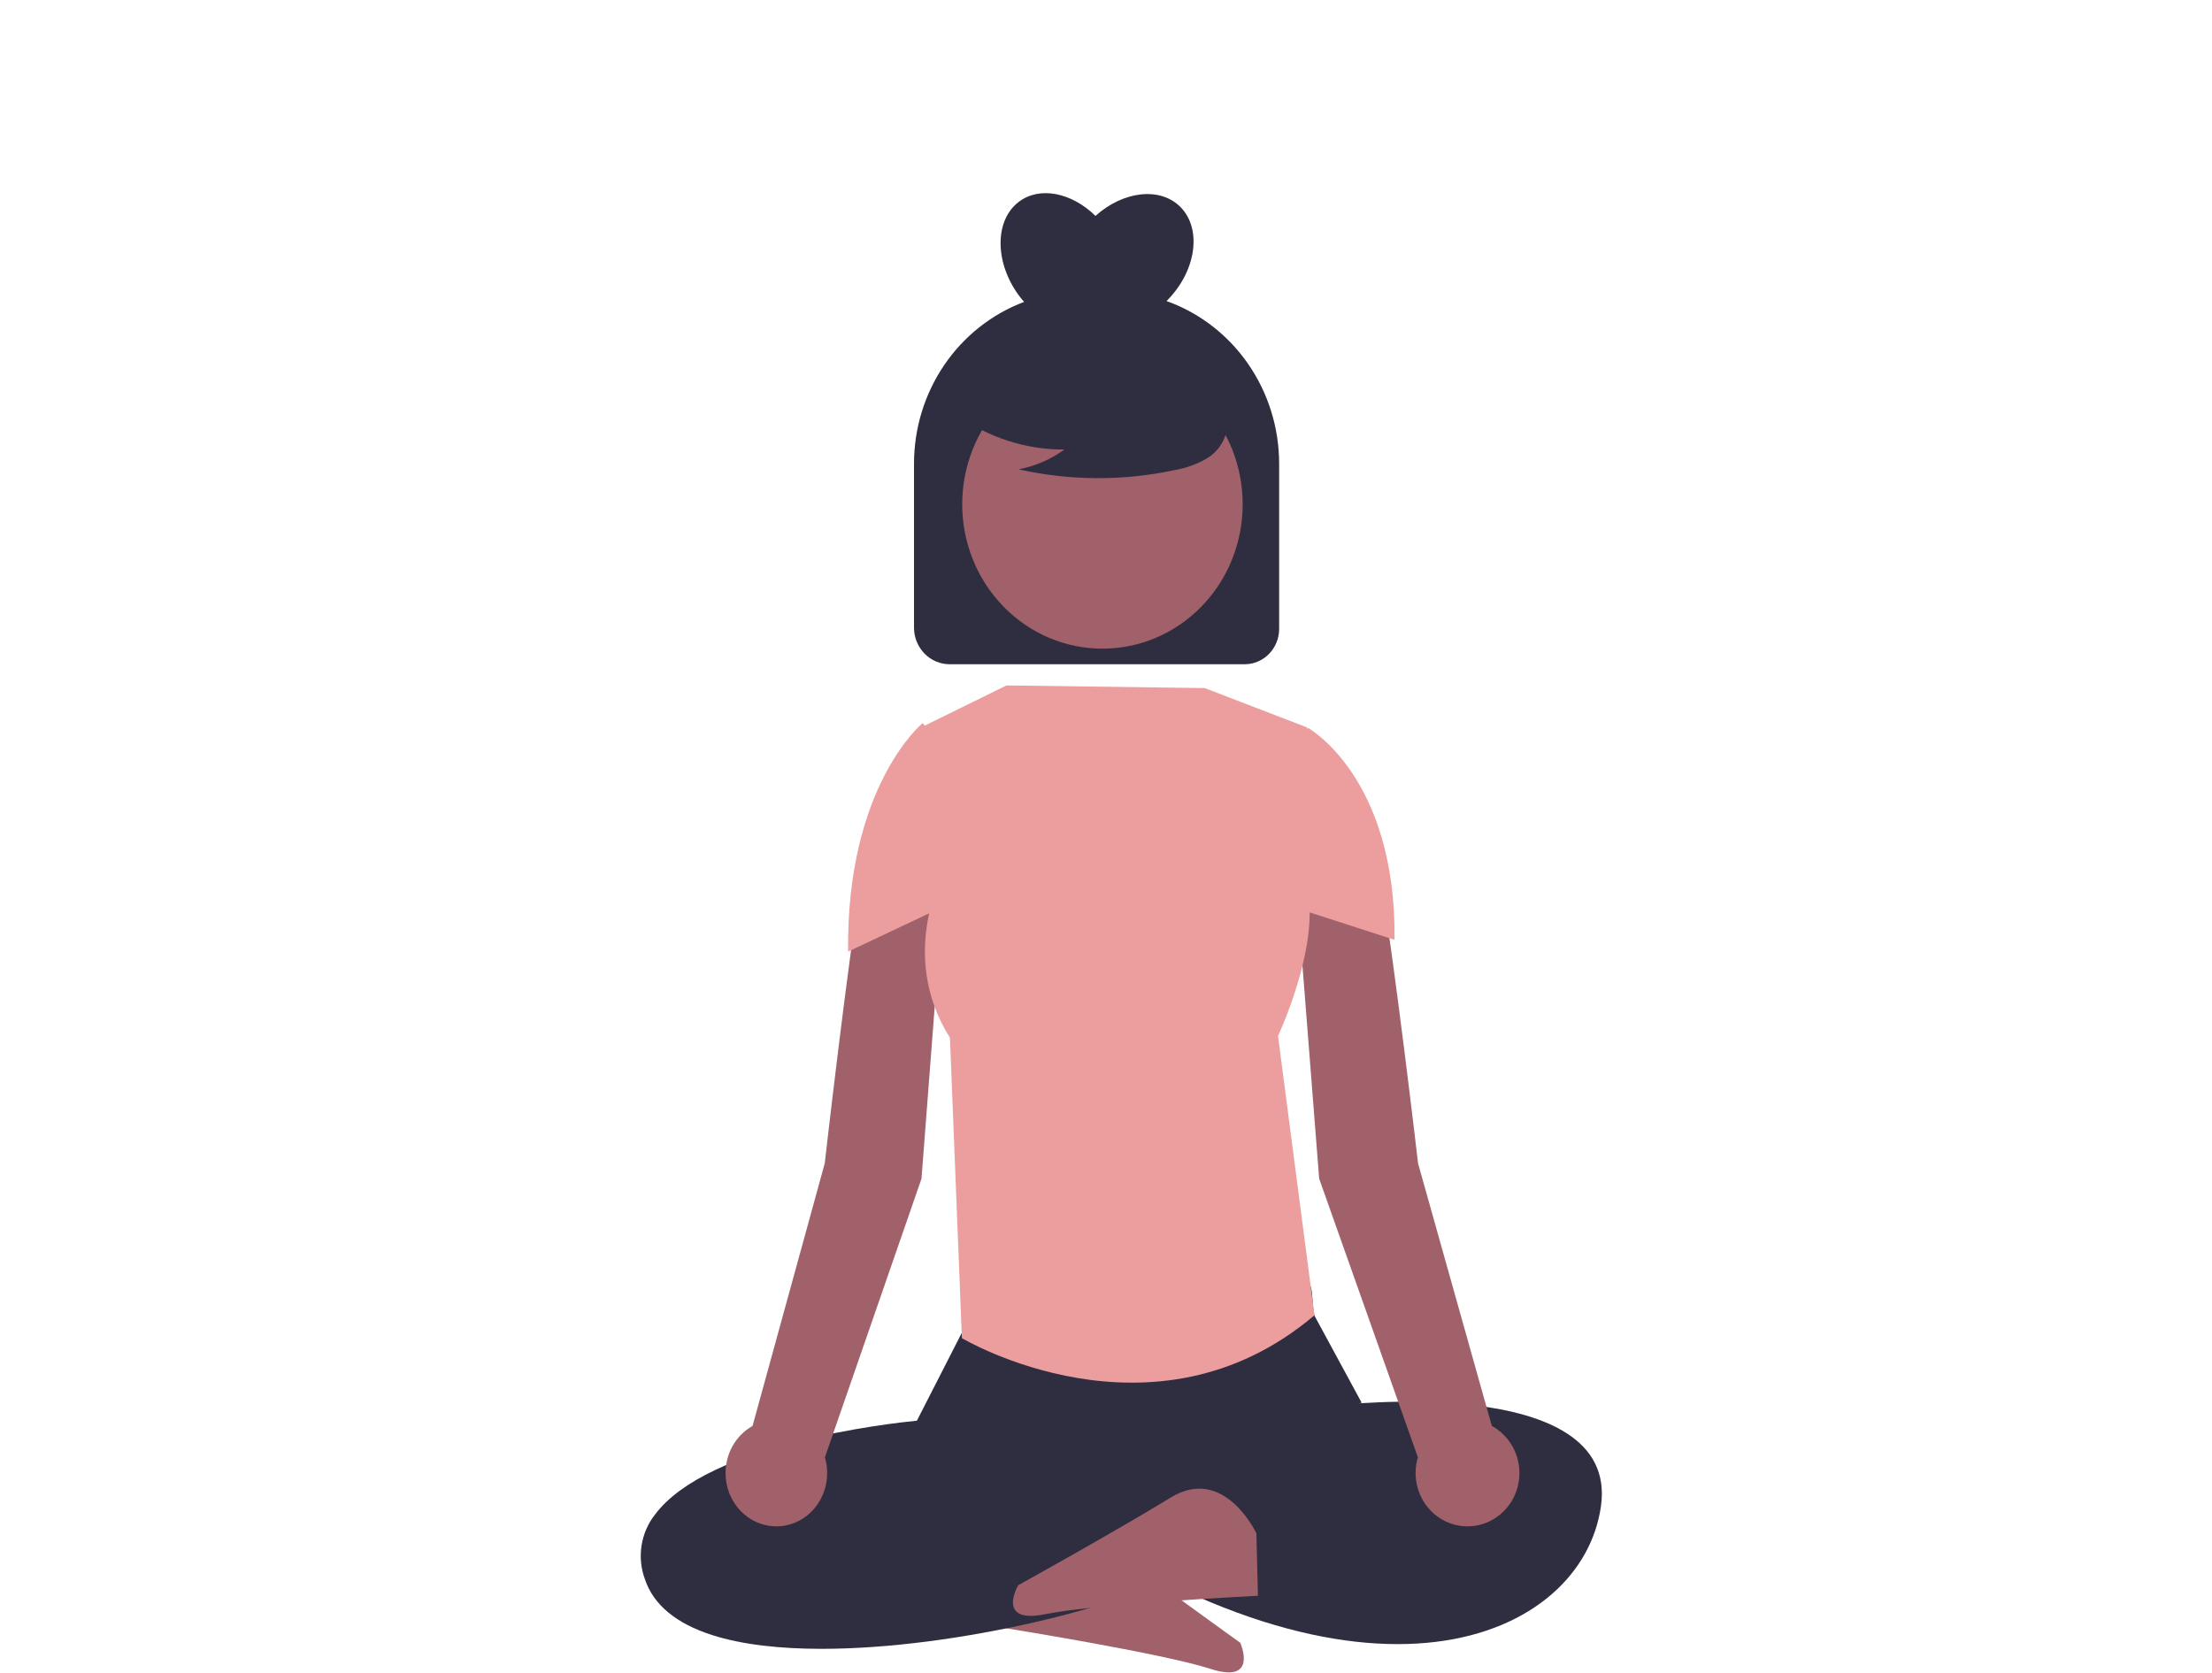
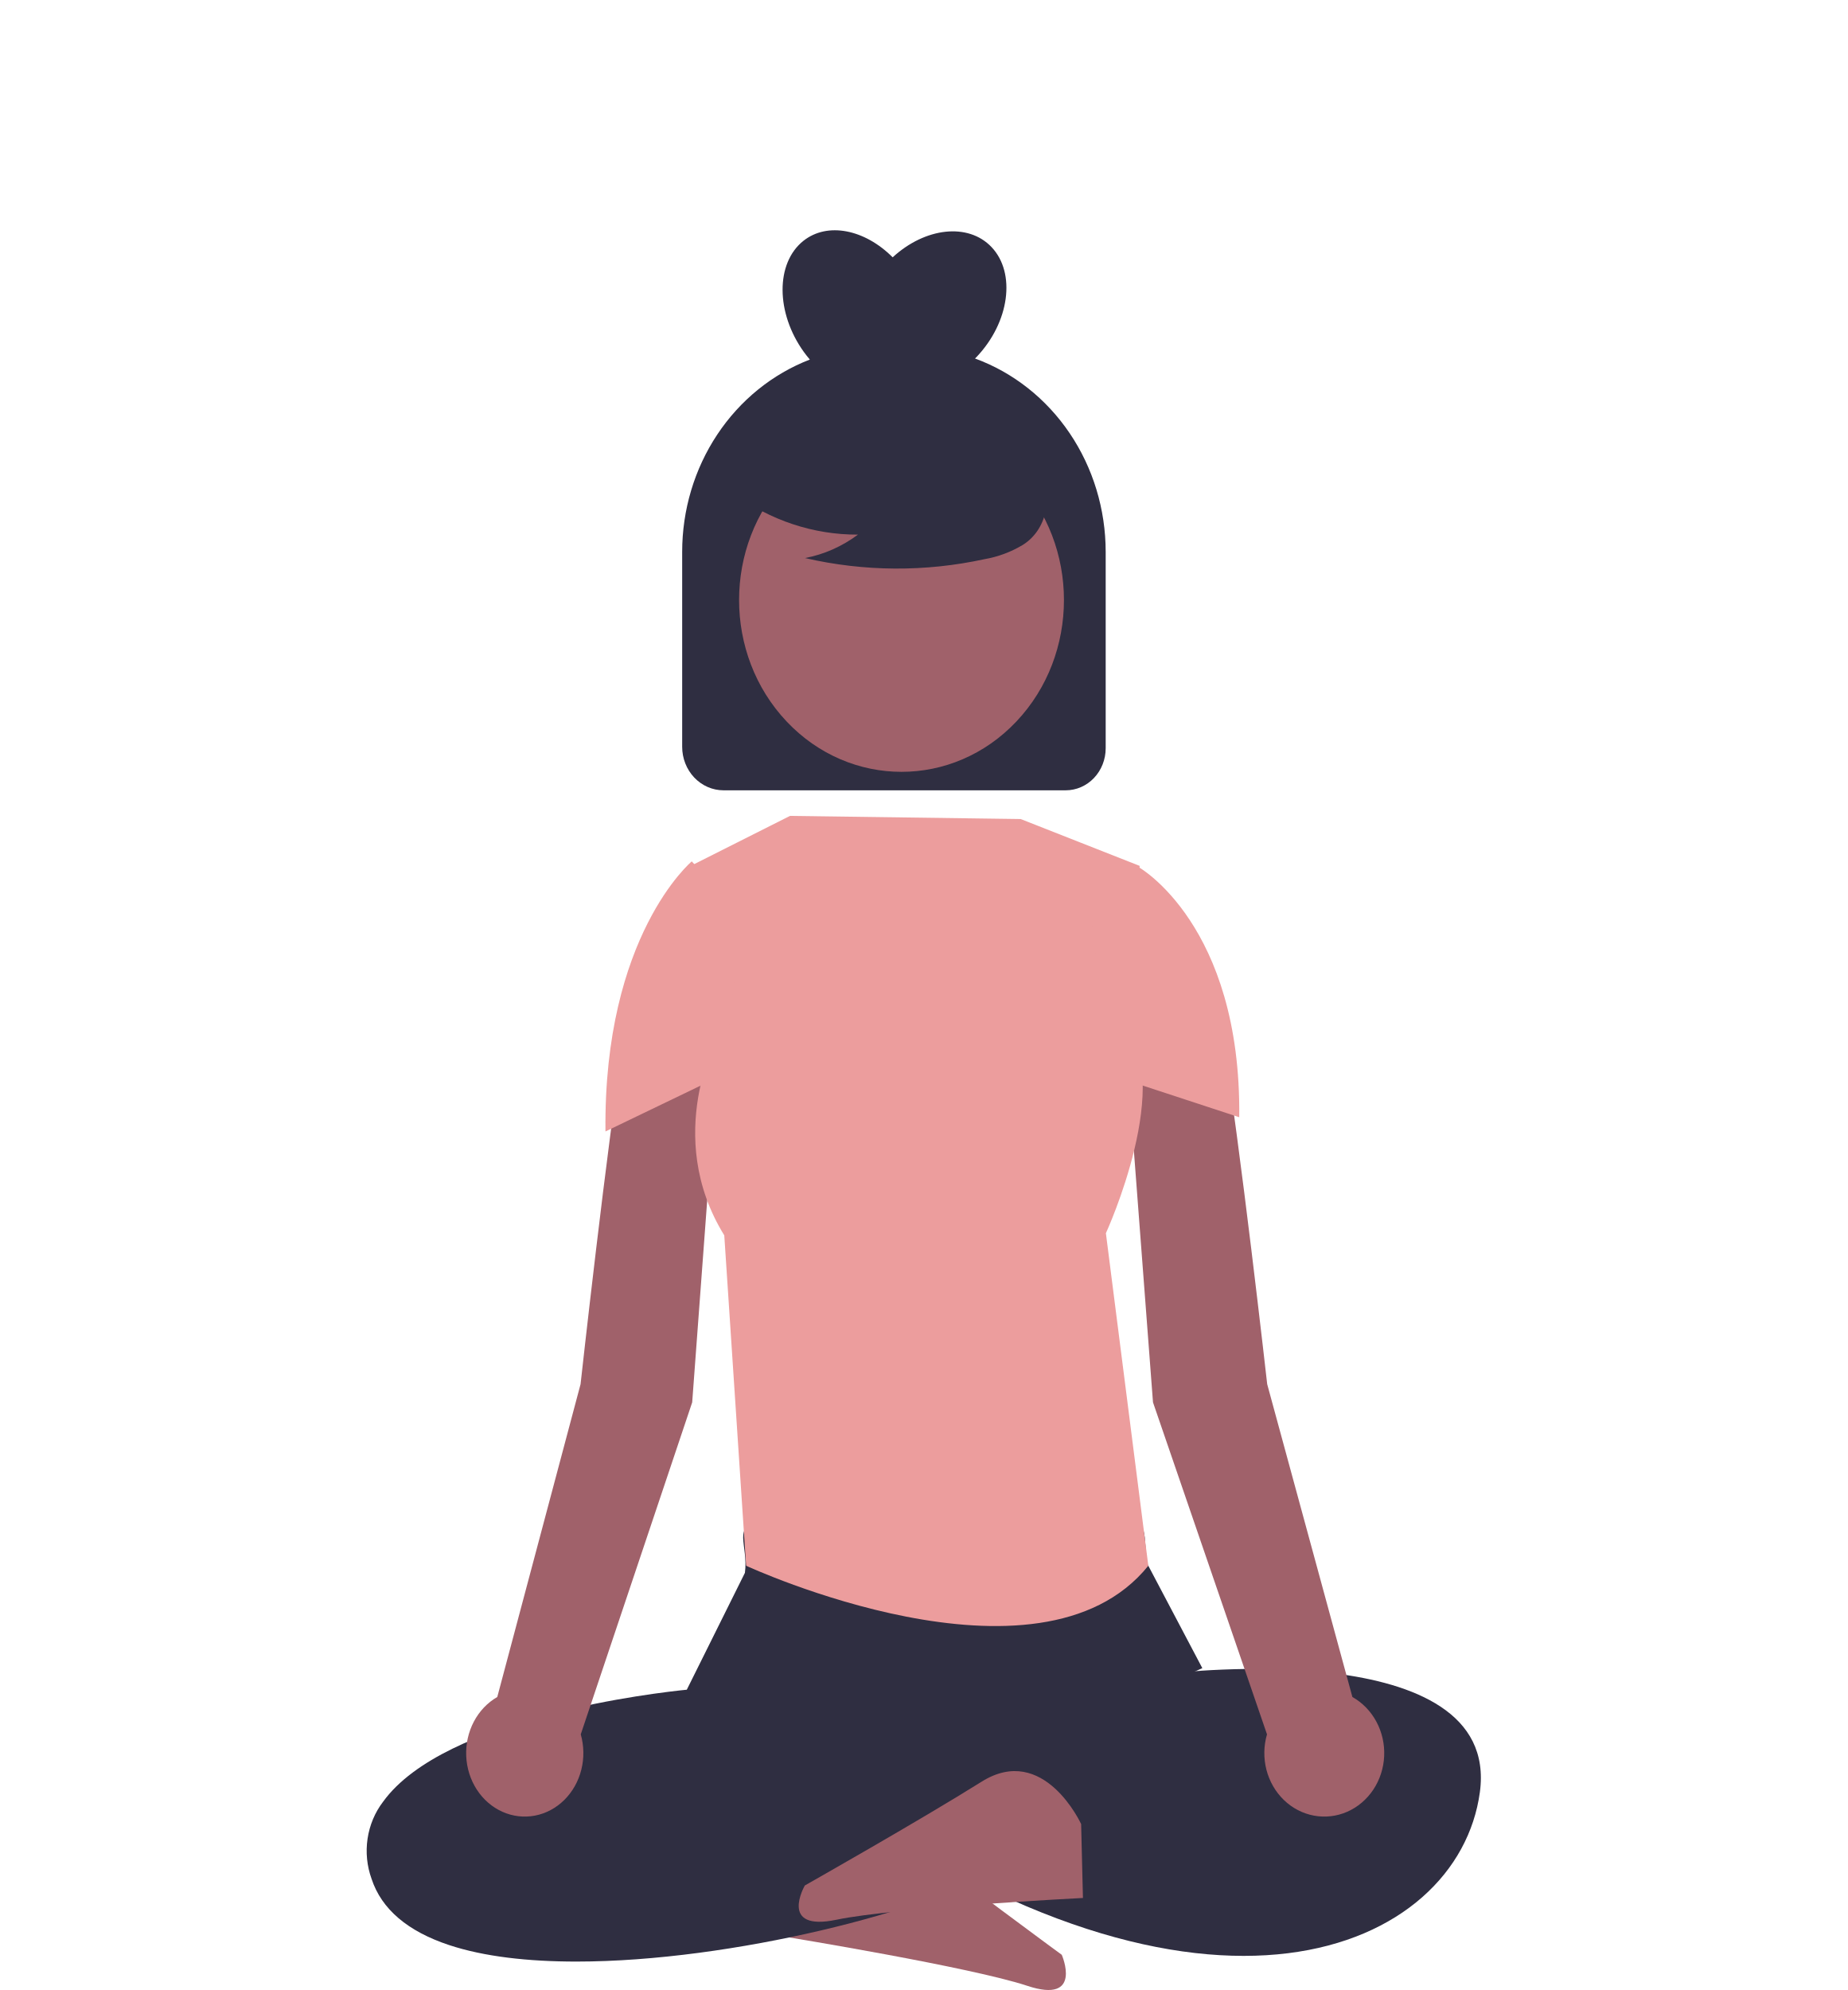
- <svg xmlns="http://www.w3.org/2000/svg" width="939" height="710" viewBox="0 0 939 710" fill="none">
-   <path d="M429.32 664.576C429.32 664.576 445.663 636.75 466.646 653.203C487.629 669.656 526.488 697.415 526.488 697.415C526.488 697.415 534.447 715.171 513.847 708.502C493.247 701.832 426 691.1 426 691.1L429.32 664.576Z" fill="#A0616A" />
-   <path d="M348.79 700C331.174 700 315.047 698.256 302.234 694.133C287.003 689.233 277.441 681.308 273.807 670.562C272.1 665.999 271.59 661.051 272.33 656.219C273.069 651.387 275.031 646.843 278.017 643.047C300.548 612.711 378.734 604.154 389.225 603.143L410.508 561.499C411.87 551.563 405.427 544.042 416.558 543.854L548.237 542.006C559.169 541.768 556.066 548.764 557.938 558.452L578 595.459L491.656 633.114L504.711 665.984L503.859 666.496C478.589 681.643 405.916 699.998 348.79 700Z" fill="#2F2E41" />
-   <path d="M566.872 596.653C566.872 596.653 687.498 582.438 679.631 639.297C671.764 696.155 579.983 736.43 441 639.297L456.734 610.867C456.734 610.867 508.525 608.215 539.993 594L566.872 596.653Z" fill="#2F2E41" />
-   <path d="M394.892 338.156C394.892 338.156 372.298 333.846 366.136 370.483C359.974 407.121 350.103 493.905 350.103 493.905L319.455 605.384C315.84 607.397 312.846 610.448 310.822 614.18C308.798 617.912 307.828 622.172 308.025 626.461C308.222 630.75 309.578 634.891 311.935 638.402C314.292 641.913 317.552 644.647 321.334 646.286C325.117 647.926 329.266 648.402 333.297 647.659C337.328 646.917 341.074 644.986 344.098 642.093C347.122 639.2 349.3 635.464 350.376 631.321C351.452 627.178 351.382 622.799 350.175 618.696L391.183 500.379L399 398.509V345.13C399 343.682 398.616 342.263 397.89 341.031C397.165 339.799 396.126 338.804 394.892 338.156Z" fill="#A0616A" />
-   <path d="M556.198 338.156C556.198 338.156 579.289 333.846 585.587 370.483C591.884 407.121 601.972 493.905 601.972 493.905L633.293 605.384C636.988 607.397 640.048 610.448 642.116 614.18C644.184 617.912 645.176 622.172 644.974 626.461C644.773 630.75 643.387 634.891 640.979 638.402C638.57 641.913 635.238 644.647 631.373 646.286C627.507 647.926 623.267 648.402 619.147 647.659C615.028 646.917 611.199 644.986 608.109 642.093C605.018 639.2 602.793 635.464 601.693 631.321C600.593 627.178 600.665 622.799 601.898 618.696L559.989 500.379L552 398.509V345.13C552 343.682 552.393 342.263 553.134 341.031C553.876 339.799 554.937 338.804 556.198 338.156Z" fill="#A0616A" />
-   <path d="M554.849 308.825L511.418 292.117L427.236 291L391 308.825L401.177 368.987C401.177 368.987 380.629 404.775 403.253 440.566L408.33 568.1C408.33 568.1 489.492 616.509 558 558.378L542.516 439.802C542.516 439.802 568.415 384.786 548.341 364.348L554.849 308.825Z" fill="#EC9D9D" />
-   <path d="M538 327.542L555.207 309C555.207 309 592.762 329.715 591.988 399L544.615 383.69L538 327.542Z" fill="#EC9D9D" />
-   <path d="M410 326.483L391.637 307C391.637 307 359.237 333.591 360.014 404L403.356 383.542L410 326.483Z" fill="#EC9D9D" />
-   <path d="M533.337 650.976C533.337 650.976 519.699 621.813 496.923 635.793C474.147 649.774 432.24 672.994 432.24 672.994C432.24 672.994 422.438 689.646 443.841 685.266C465.245 680.887 534 677.469 534 677.469L533.337 650.976Z" fill="#A0616A" />
-   <path d="M495.173 127.79C495.364 127.601 495.563 127.433 495.751 127.24C507.81 114.853 510.254 97.281 501.209 87.991C492.663 79.212 476.92 80.984 465.037 91.658C454.848 81.694 441.187 78.916 432.344 85.795C422.147 93.726 422.227 111.476 432.523 125.441C433.227 126.398 433.967 127.302 434.727 128.172C421.026 133.323 409.197 142.673 400.839 154.957C392.482 167.241 388 181.865 388 196.852V266.457C388 268.499 388.391 270.52 389.152 272.405C389.912 274.291 391.027 276.005 392.432 277.448C393.837 278.891 395.505 280.036 397.341 280.817C399.177 281.598 401.145 282 403.132 282H528.376C532.255 282 535.974 280.417 538.717 277.6C541.459 274.783 543 270.963 543 266.979V196.852C542.998 181.664 538.391 166.854 529.821 154.477C521.25 142.101 509.14 132.774 495.173 127.79Z" fill="#2F2E41" />
-   <path d="M510.083 257.424C533.328 233.483 533.328 194.666 510.083 170.724C486.837 146.782 449.149 146.782 425.903 170.724C402.658 194.666 402.658 233.483 425.903 257.424C449.149 281.366 486.837 281.366 510.083 257.424Z" fill="#A0616A" />
-   <path d="M406 176.035C419.477 185.751 435.473 190.922 451.841 190.853C446.003 195.088 439.356 197.948 432.359 199.237C454.121 204.12 476.613 204.252 498.427 199.625C503.275 198.812 507.954 197.131 512.257 194.657C514.402 193.404 516.27 191.693 517.741 189.636C519.212 187.578 520.252 185.22 520.794 182.714C522.244 174.053 515.791 166.183 509.086 160.88C498.819 152.884 486.982 147.375 474.43 144.751C461.878 142.128 448.925 142.455 436.509 145.71C428.402 147.902 420.28 151.606 415.014 158.416C409.748 165.226 408.189 175.725 413.206 182.738L406 176.035Z" fill="#2F2E41" />
+ <svg xmlns="http://www.w3.org/2000/svg" width="650" height="700" viewBox="0 0 650 700" fill="none">
+   <path d="M280.189 655.309C280.189 655.309 295.892 627.932 316.052 644.119C336.212 660.306 373.547 687.618 373.547 687.618C373.547 687.618 381.194 705.088 361.402 698.526C341.61 691.964 277 681.404 277 681.404L280.189 655.309Z" fill="#A0616A" />
+   <path d="M202.778 690C185.854 690 170.359 688.278 158.048 684.207C143.415 679.369 134.227 671.545 130.736 660.934C129.096 656.429 128.606 651.544 129.317 646.773C130.027 642.002 131.912 637.516 134.781 633.768C156.429 603.816 231.549 595.367 241.628 594.369L262.076 553.253C263.385 543.442 257.194 536.016 267.889 535.83L394.404 534.006C404.907 533.771 401.926 540.678 403.725 550.243L423 586.782L340.042 623.961L352.585 656.415L351.766 656.92C327.487 671.875 257.664 689.998 202.778 690Z" fill="#2F2E41" />
+   <path d="M412.132 588.602C412.132 588.602 528.216 574.66 520.645 630.426C513.074 686.191 424.749 725.691 291 630.426L306.141 602.543C306.141 602.543 355.982 599.941 386.265 586L412.132 588.602Z" fill="#2F2E41" />
+   <path d="M247.073 333.154C247.073 333.154 225.472 328.9 219.58 365.064C213.689 401.229 204.252 486.894 204.252 486.894L174.951 596.934C171.495 598.921 168.633 601.933 166.698 605.617C164.763 609.301 163.836 613.505 164.024 617.739C164.212 621.972 165.509 626.061 167.762 629.526C170.015 632.991 173.132 635.69 176.748 637.308C180.364 638.926 184.331 639.396 188.185 638.663C192.038 637.931 195.62 636.025 198.511 633.169C201.403 630.313 203.484 626.625 204.513 622.536C205.542 618.446 205.475 614.124 204.321 610.074L243.527 493.284L251 392.728V340.038C251 338.609 250.633 337.208 249.939 335.992C249.245 334.776 248.253 333.794 247.073 333.154Z" fill="#A0616A" />
+   <path d="M402.018 333.154C402.018 333.154 424.115 328.9 430.142 365.064C436.169 401.229 445.822 486.894 445.822 486.894L475.797 596.934C479.332 598.921 482.261 601.933 484.24 605.617C486.22 609.301 487.168 613.505 486.976 617.739C486.783 621.972 485.457 626.061 483.152 629.526C480.847 632.991 477.658 635.69 473.959 637.308C470.259 638.926 466.201 639.396 462.259 638.663C458.317 637.931 454.653 636.025 451.695 633.169C448.738 630.313 446.608 626.625 445.556 622.536C444.503 618.446 444.572 614.124 445.752 610.074L405.645 493.284L398 392.728V340.038C398 338.609 398.376 337.208 399.085 335.992C399.795 334.776 400.81 333.794 402.018 333.154Z" fill="#A0616A" />
+   <path d="M400.962 304.584L359.092 288.102L277.934 287L243 304.584L252.812 363.933C252.812 363.933 233.002 399.237 254.813 434.545L262.5 550.764C262.5 550.764 365.5 598.5 404 550.764L389.072 433.791C389.072 433.791 414.041 379.519 394.688 359.357L400.962 304.584Z" fill="#EC9D9D" />
+   <path d="M384 323.13L400.57 305C400.57 305 436.734 325.255 435.989 393L390.37 378.03L384 323.13Z" fill="#EC9D9D" />
+   <path d="M261 322.081L243.372 303C243.372 303 212.267 329.043 213.013 398L254.621 377.963L261 322.081Z" fill="#EC9D9D" />
+   <path d="M380.362 641.625C380.362 641.625 367.249 613.002 345.349 626.723C323.449 640.445 283.154 663.235 283.154 663.235C283.154 663.235 273.729 679.578 294.309 675.28C314.889 670.981 381 667.627 381 667.627L380.362 641.625Z" fill="#A0616A" />
+   <path d="M343.024 126.103C343.207 125.917 343.399 125.751 343.58 125.561C355.172 113.36 357.522 96.052 348.827 86.901C340.611 78.254 325.478 79.999 314.055 90.513C304.261 80.699 291.128 77.963 282.628 84.738C272.826 92.55 272.902 110.034 282.799 123.79C283.477 124.732 284.188 125.622 284.918 126.479C271.748 131.553 260.376 140.763 252.342 152.863C244.308 164.962 240 179.367 240 194.129V262.691C240 264.701 240.376 266.692 241.107 268.549C241.838 270.407 242.91 272.094 244.26 273.516C245.611 274.938 247.215 276.065 248.979 276.835C250.744 277.604 252.636 278 254.546 278H374.942C378.671 278 382.246 276.441 384.883 273.666C387.519 270.892 389 267.128 389 263.204V194.129C388.998 179.169 384.57 164.581 376.331 152.39C368.092 140.2 356.451 131.012 343.024 126.103Z" fill="#2F2E41" />
+   <path d="M357.579 253.799C379.896 230.194 379.896 191.924 357.579 168.32C335.261 144.715 299.077 144.715 276.76 168.32C254.442 191.924 254.442 230.194 276.76 253.799C299.077 277.403 335.261 277.403 357.579 253.799Z" fill="#A0616A" />
+   <path d="M258 173.484C270.891 183.038 286.192 188.123 301.848 188.056C296.264 192.22 289.906 195.032 283.213 196.3C304.029 201.101 325.543 201.231 346.408 196.682C351.046 195.882 355.521 194.229 359.637 191.796C361.689 190.564 363.476 188.882 364.883 186.859C366.289 184.835 367.285 182.516 367.803 180.052C369.19 171.535 363.018 163.797 356.604 158.582C346.783 150.719 335.461 145.302 323.454 142.722C311.448 140.142 299.059 140.464 287.183 143.665C279.428 145.821 271.659 149.462 266.622 156.159C261.586 162.856 260.093 173.18 264.892 180.076L258 173.484Z" fill="#2F2E41" />
</svg>
